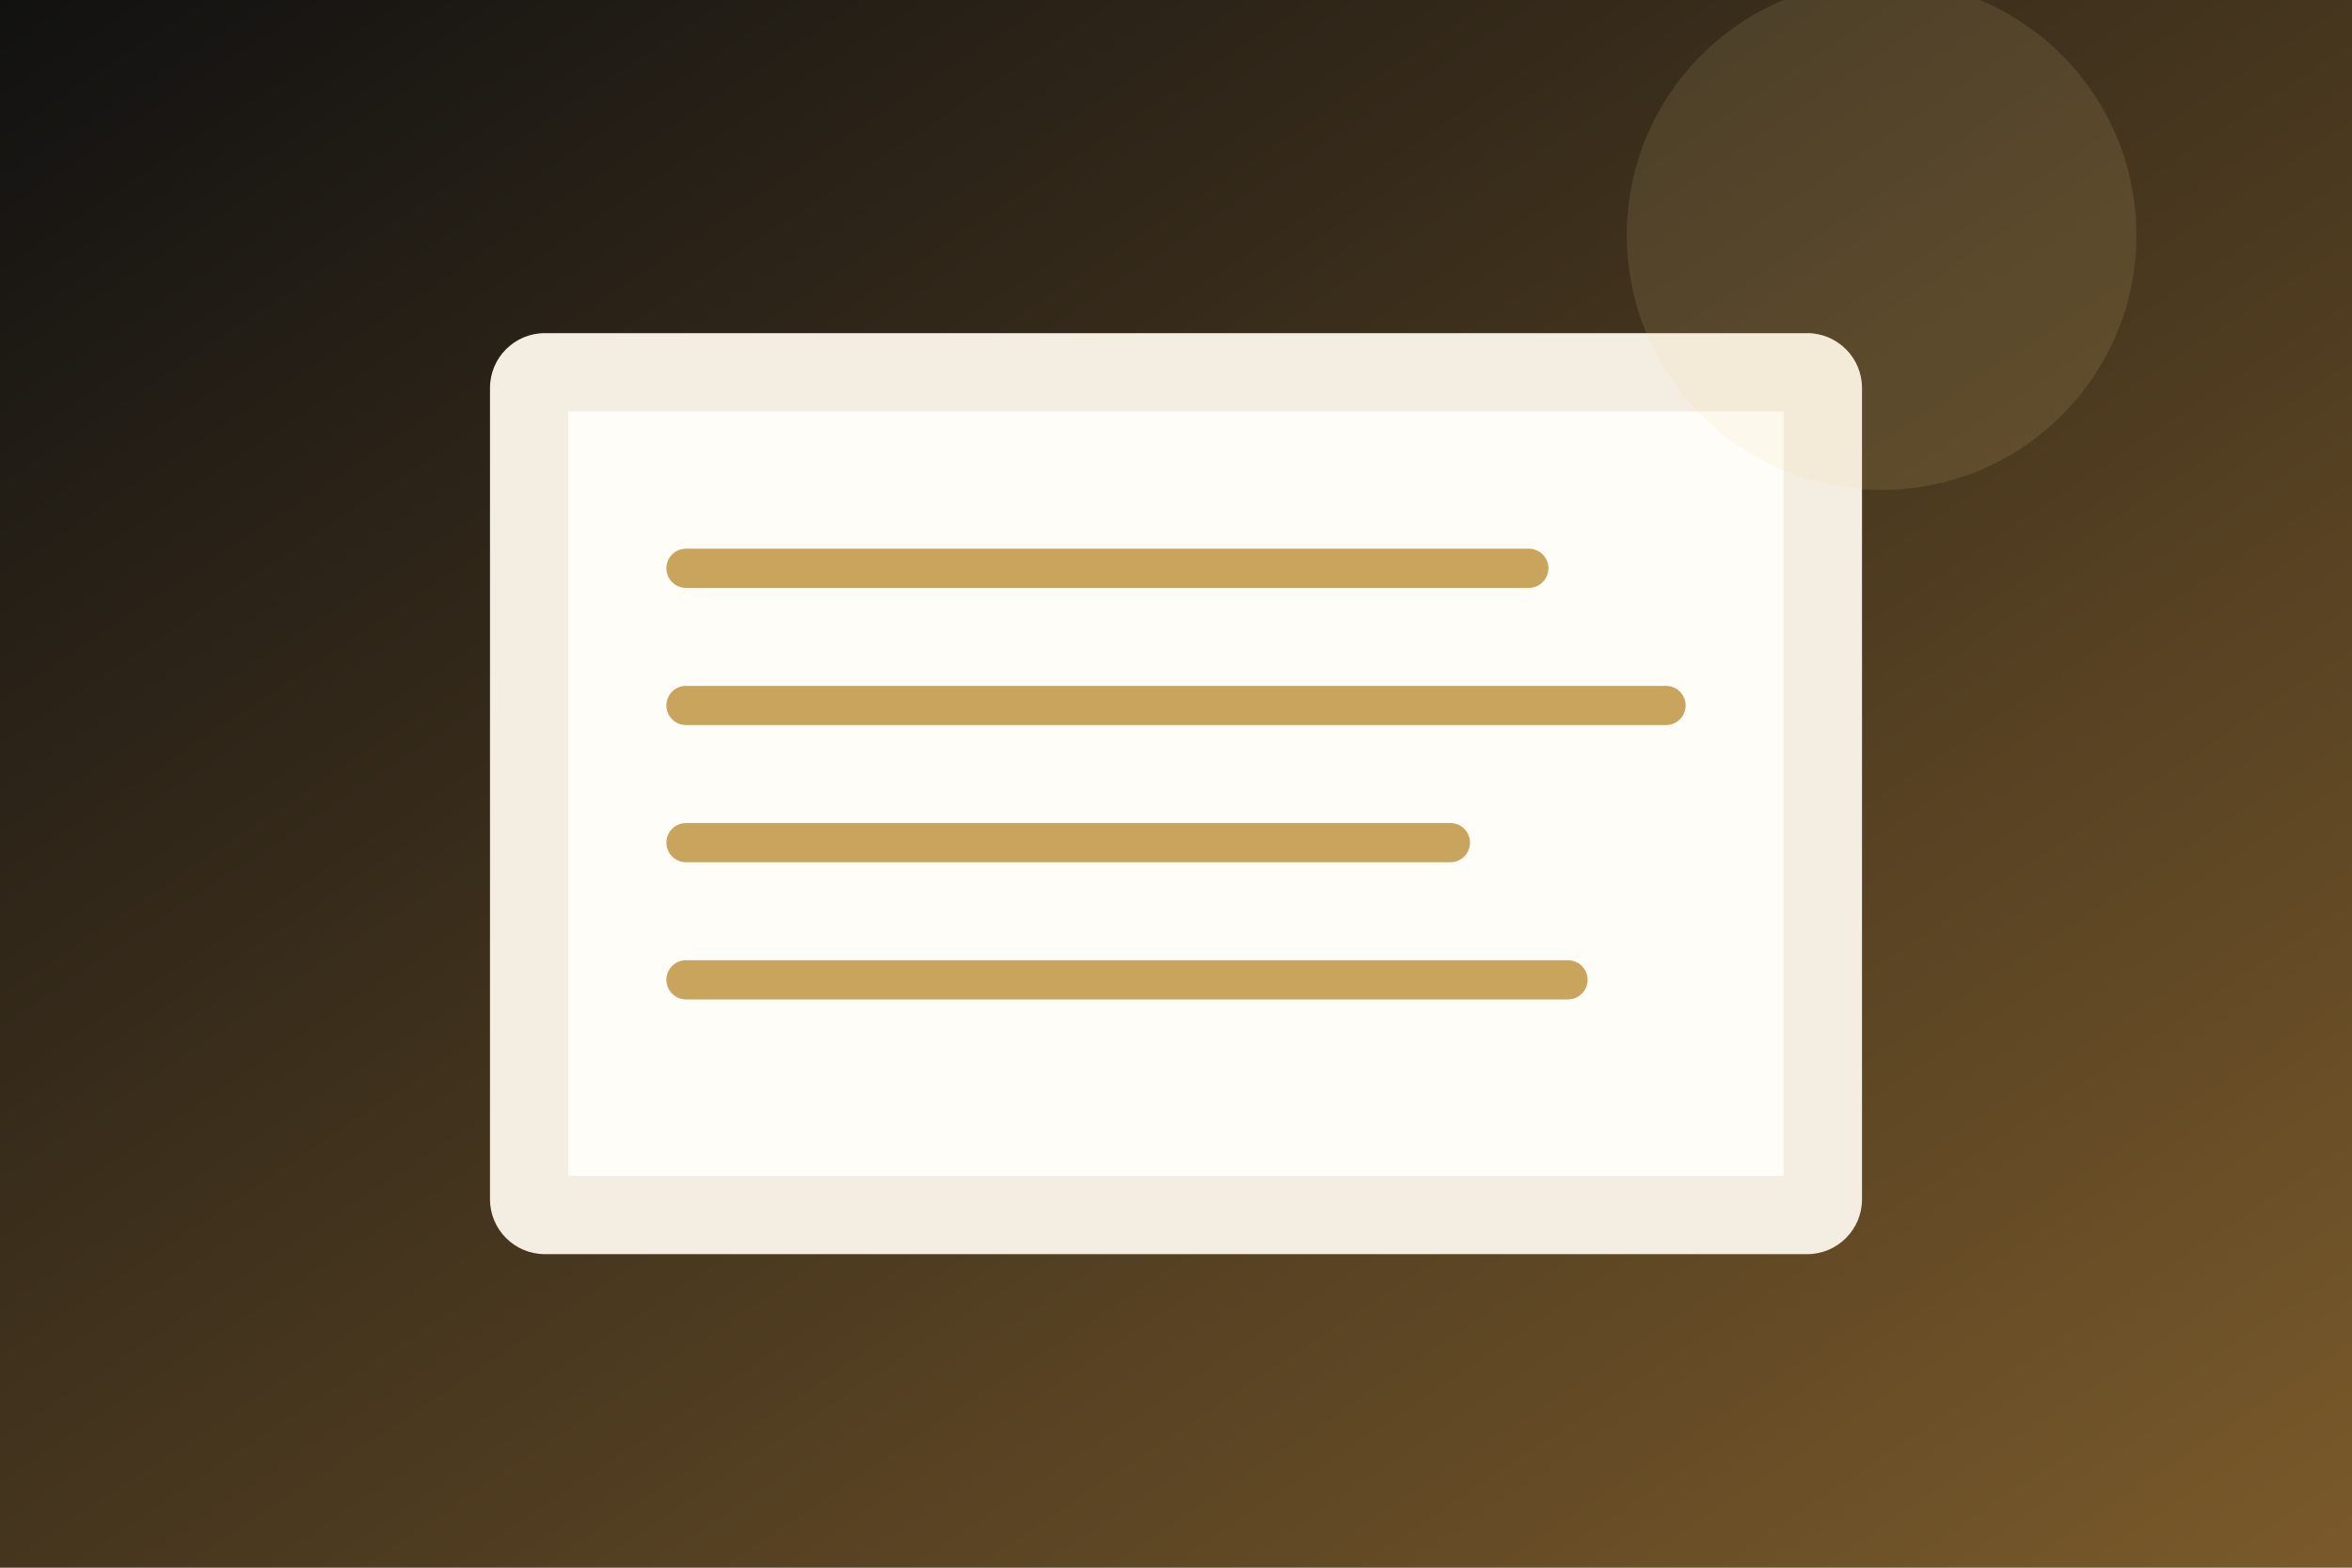
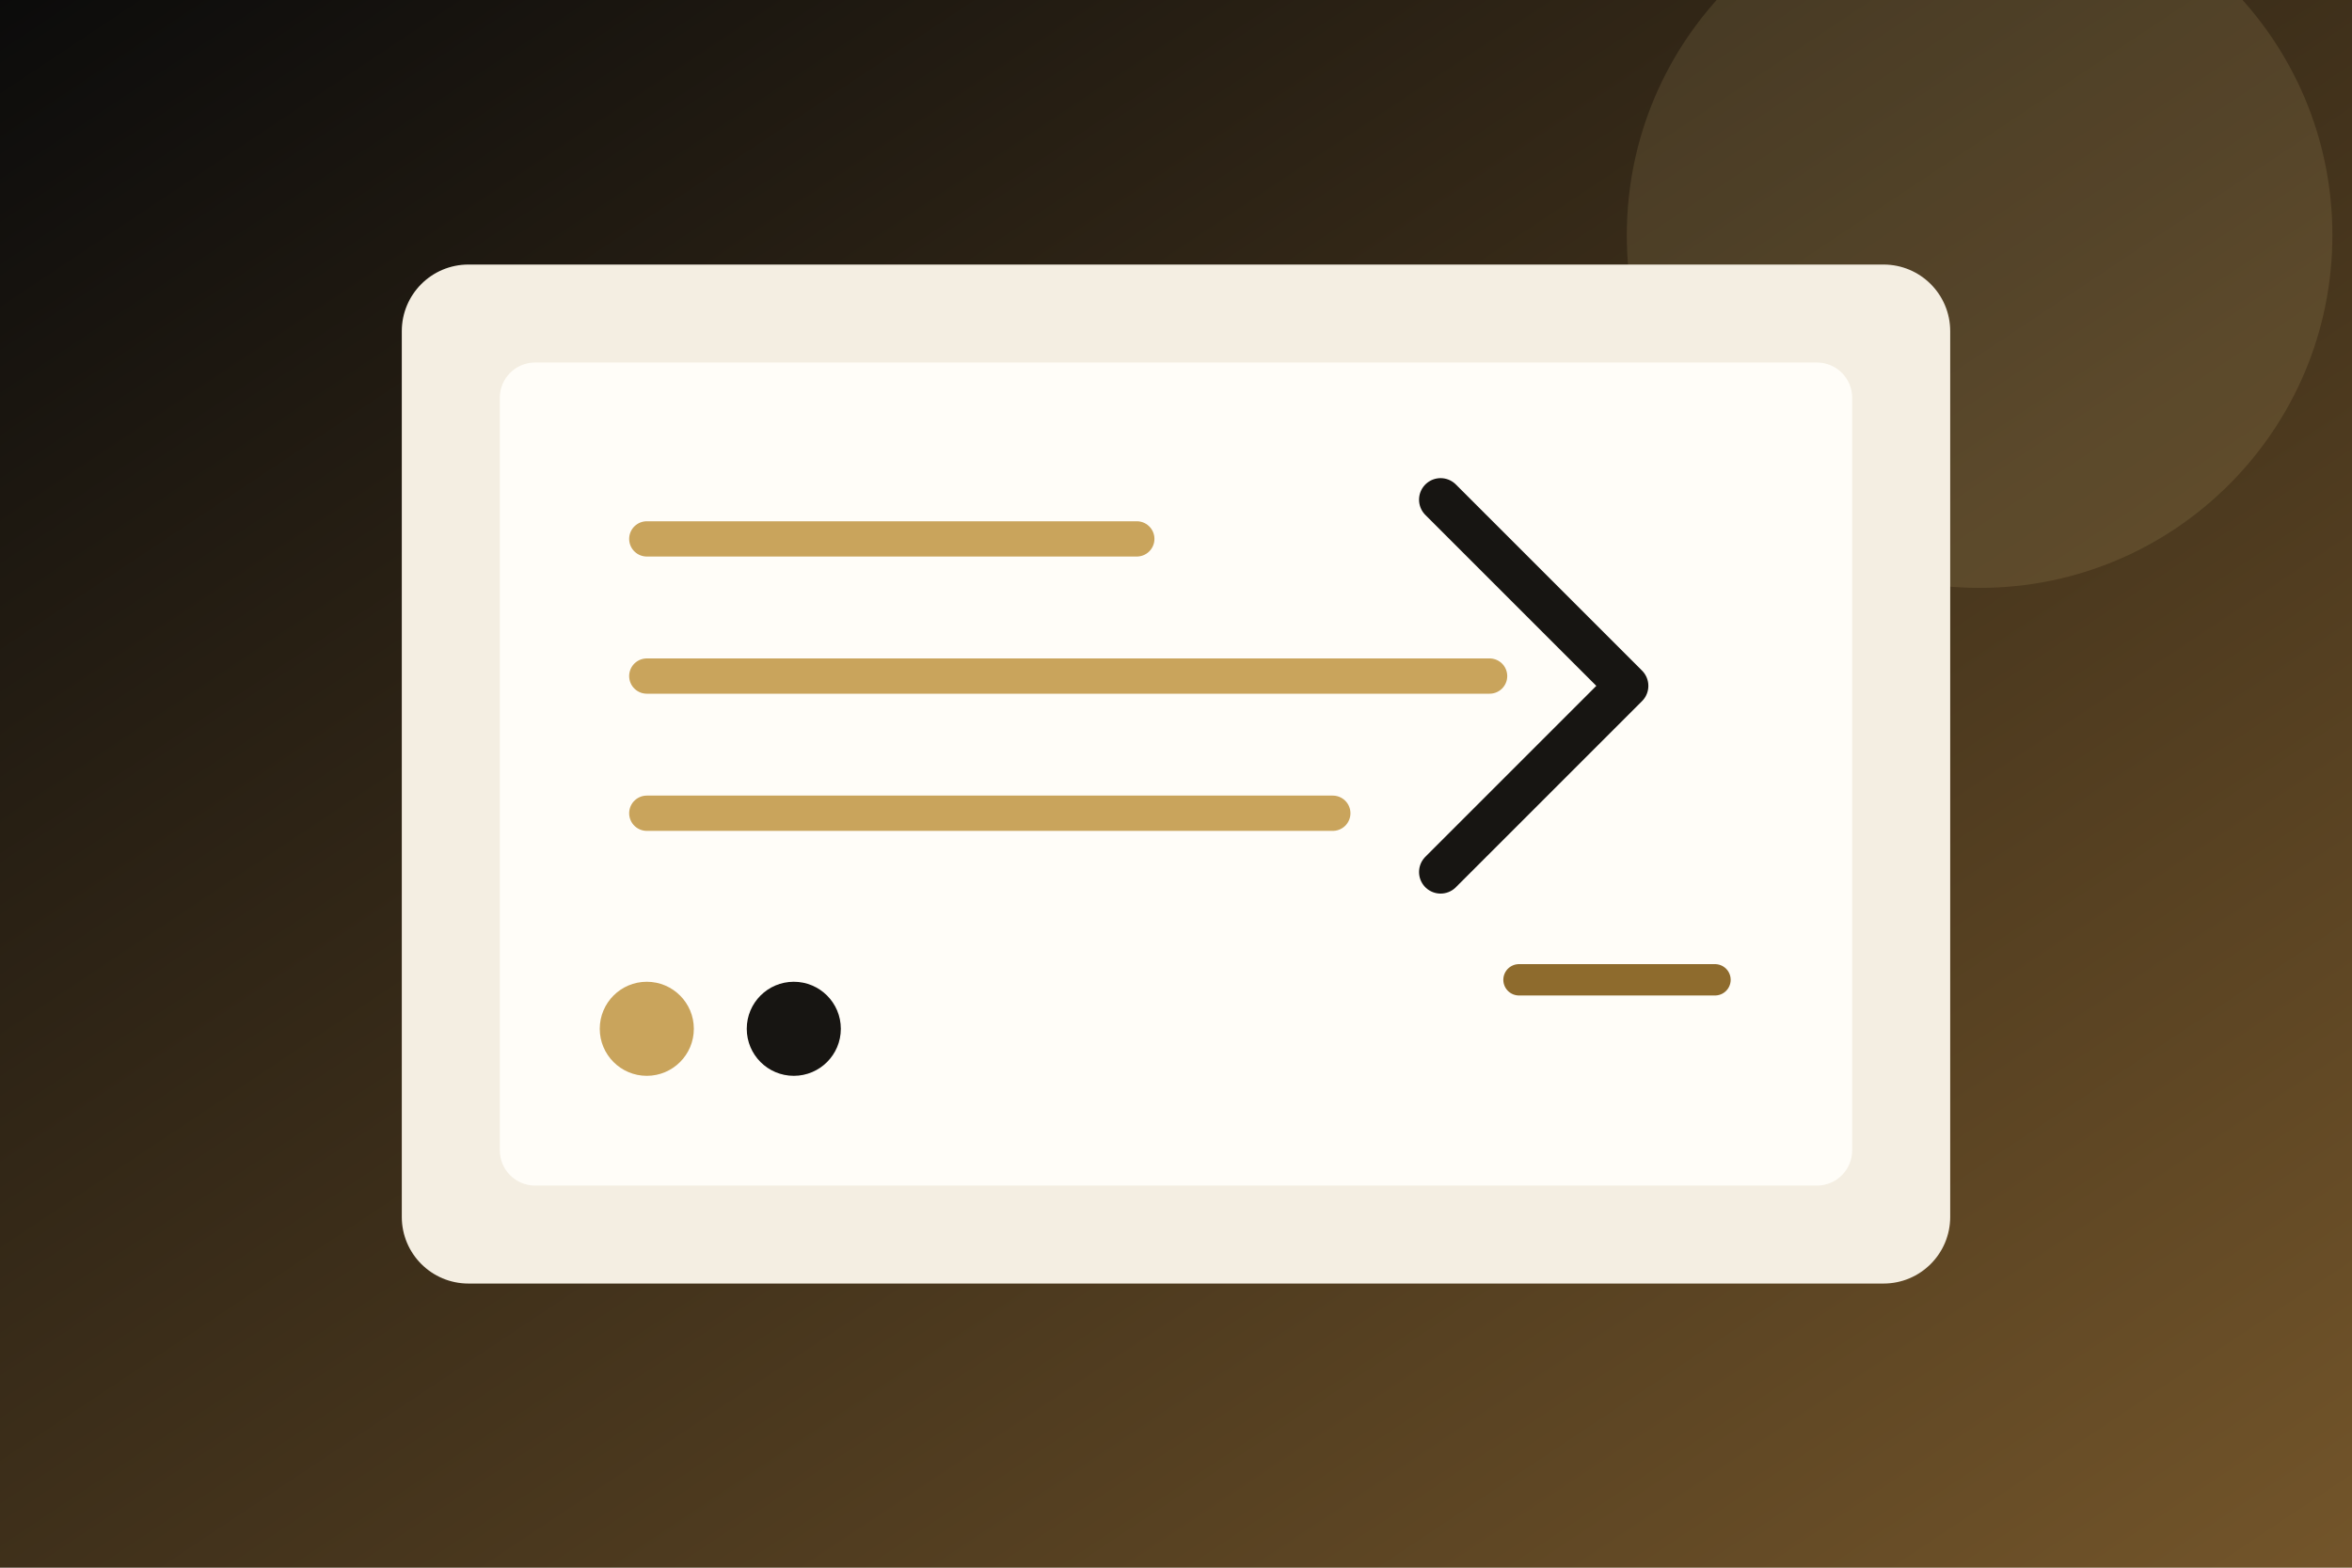
<svg xmlns="http://www.w3.org/2000/svg" viewBox="0 0 1200 800">
  <defs>
-     <linearGradient id="a" x1="0" y1="0" x2="1" y2="1">
-       <stop stop-color="#111" />
-       <stop offset="1" stop-color="#7a5a2b" />
+     <linearGradient id="bg" x1="0" y1="0" x2="1" y2="1">
+       <stop stop-color="#0b0b0b" />
+       <stop offset="1" stop-color="#73552a" />
    </linearGradient>
  </defs>
-   <rect width="1200" height="800" fill="url(#a)" />
-   <rect x="250" y="170" width="700" height="470" rx="28" fill="#f4eee2" />
-   <rect x="290" y="210" width="620" height="390" fill="#fffdf8" />
-   <path d="M350 290h430M350 360h500M350 430h390M350 500h450" stroke="#c9a45c" stroke-width="20" stroke-linecap="round" />
-   <circle cx="960" cy="120" r="130" fill="#f0d58e" opacity=".12" />
+   <rect width="1200" height="800" fill="url(#bg)" />
+   <circle cx="1010" cy="120" r="180" fill="#f0d58e" opacity=".12" />
+   <rect x="205" y="135" width="790" height="520" rx="34" fill="#f4eee2" />
+   <rect x="255" y="185" width="690" height="420" rx="18" fill="#fffdf8" />
+   <path d="M330 275h250M330 345h430M330 415h350" stroke="#c9a45c" stroke-width="18" stroke-linecap="round" />
+   <path d="M735 255l95 95-95 95" fill="none" stroke="#171512" stroke-width="22" stroke-linecap="round" stroke-linejoin="round" />
+   <path d="M775 500h100" stroke="#8e6b2d" stroke-width="16" stroke-linecap="round" />
+   <circle cx="330" cy="525" r="24" fill="#c9a45c" />
+   <circle cx="405" cy="525" r="24" fill="#171512" />
</svg>
